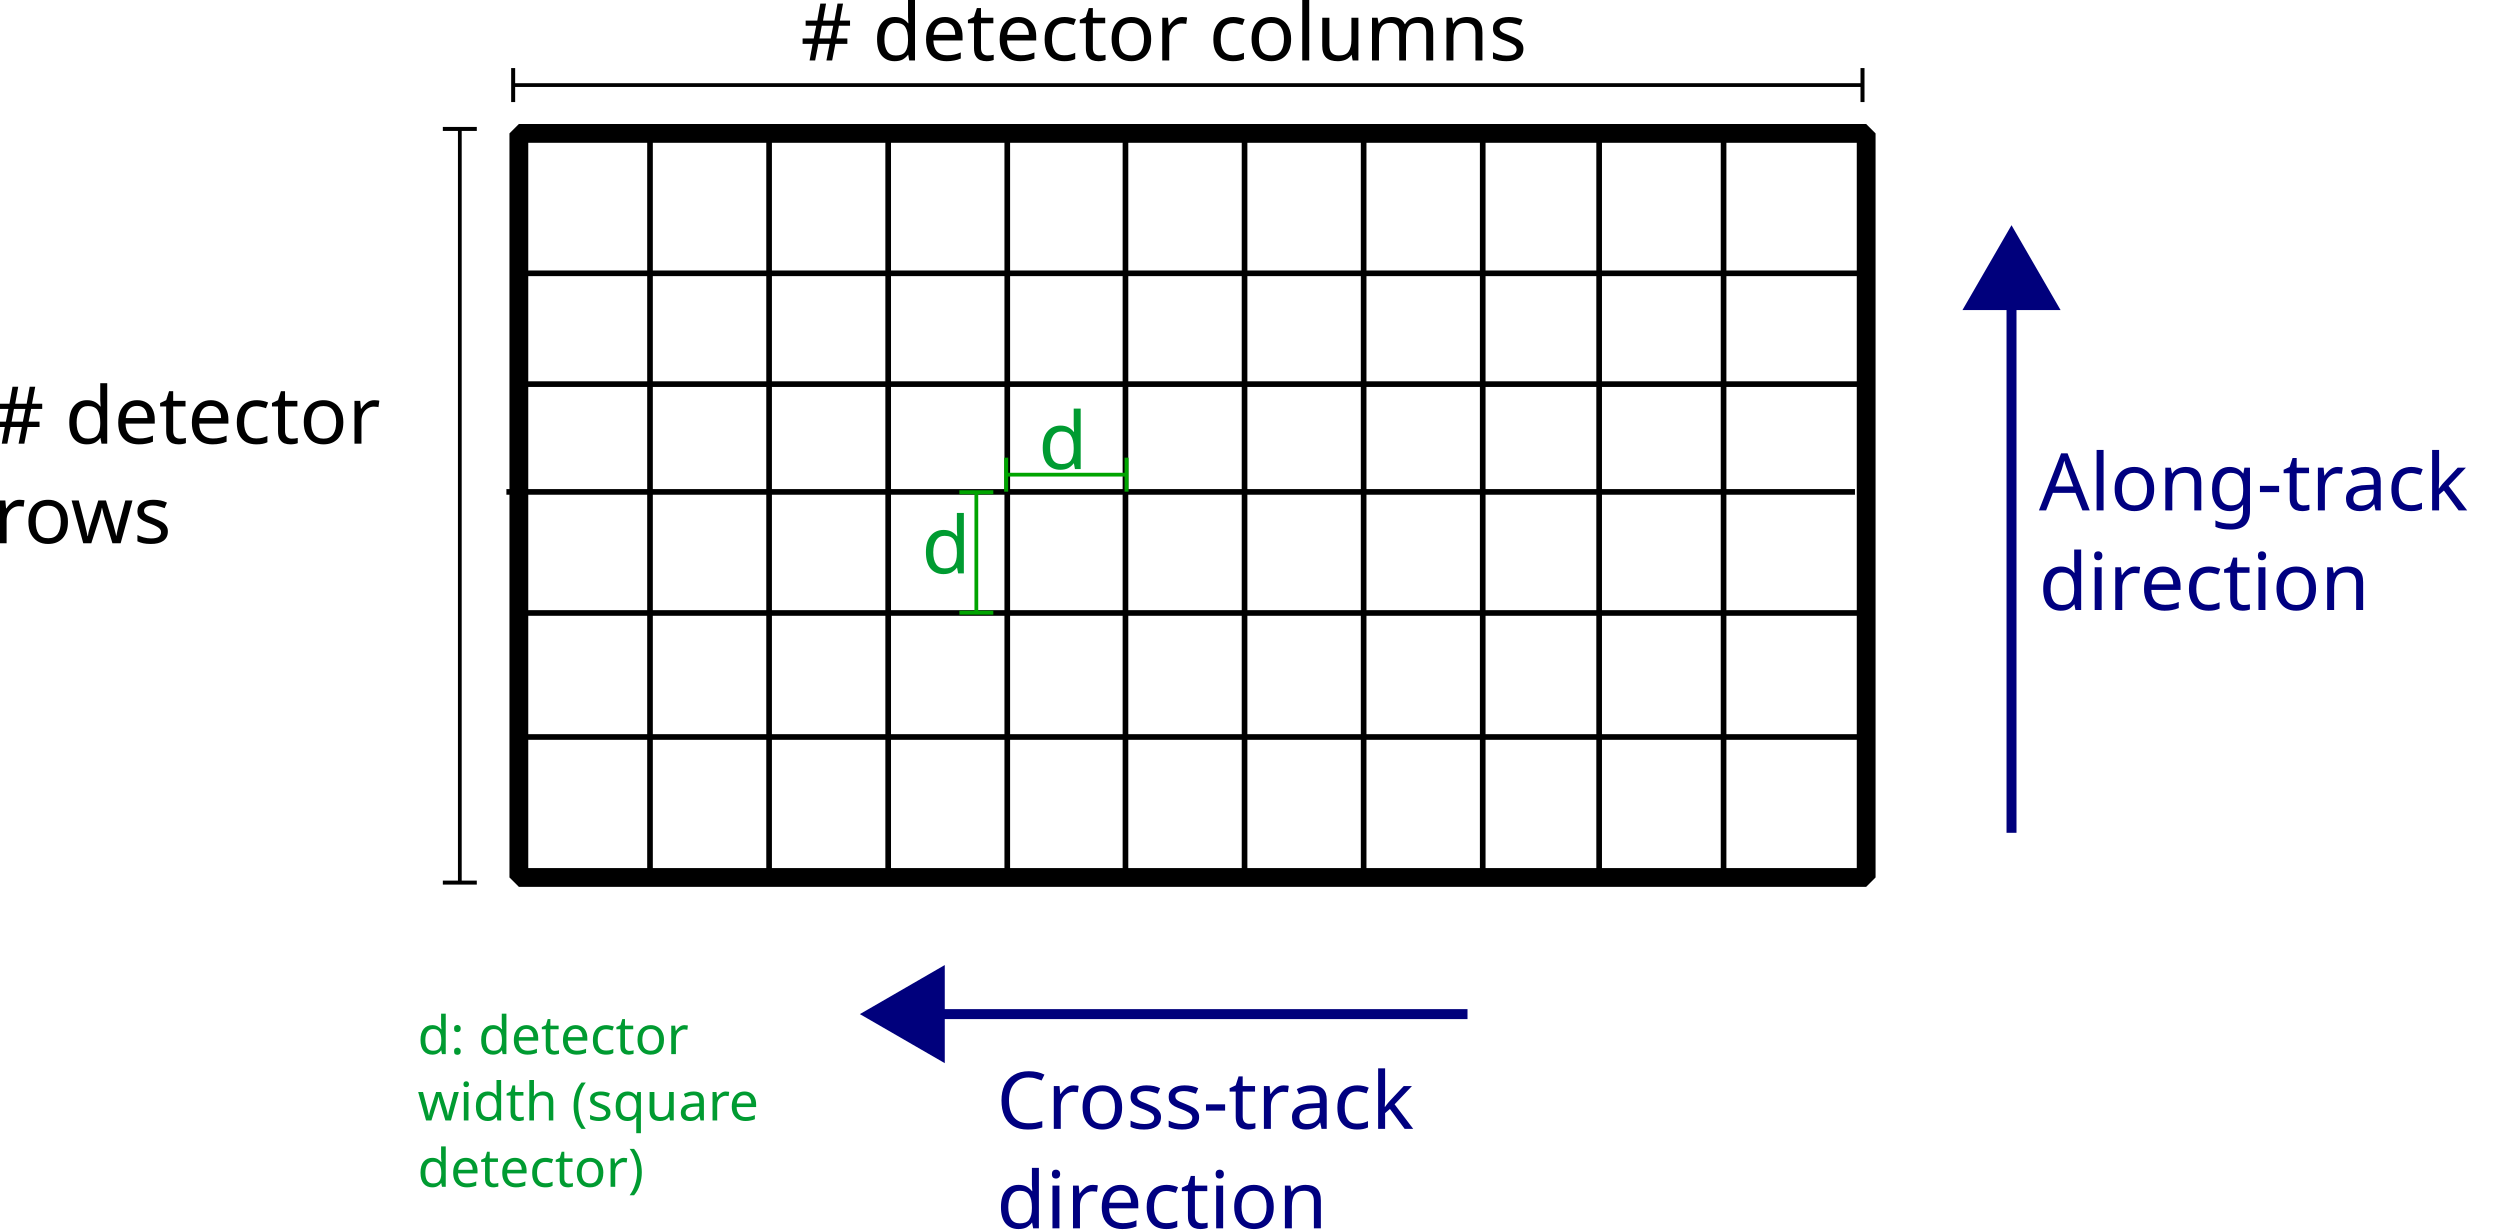
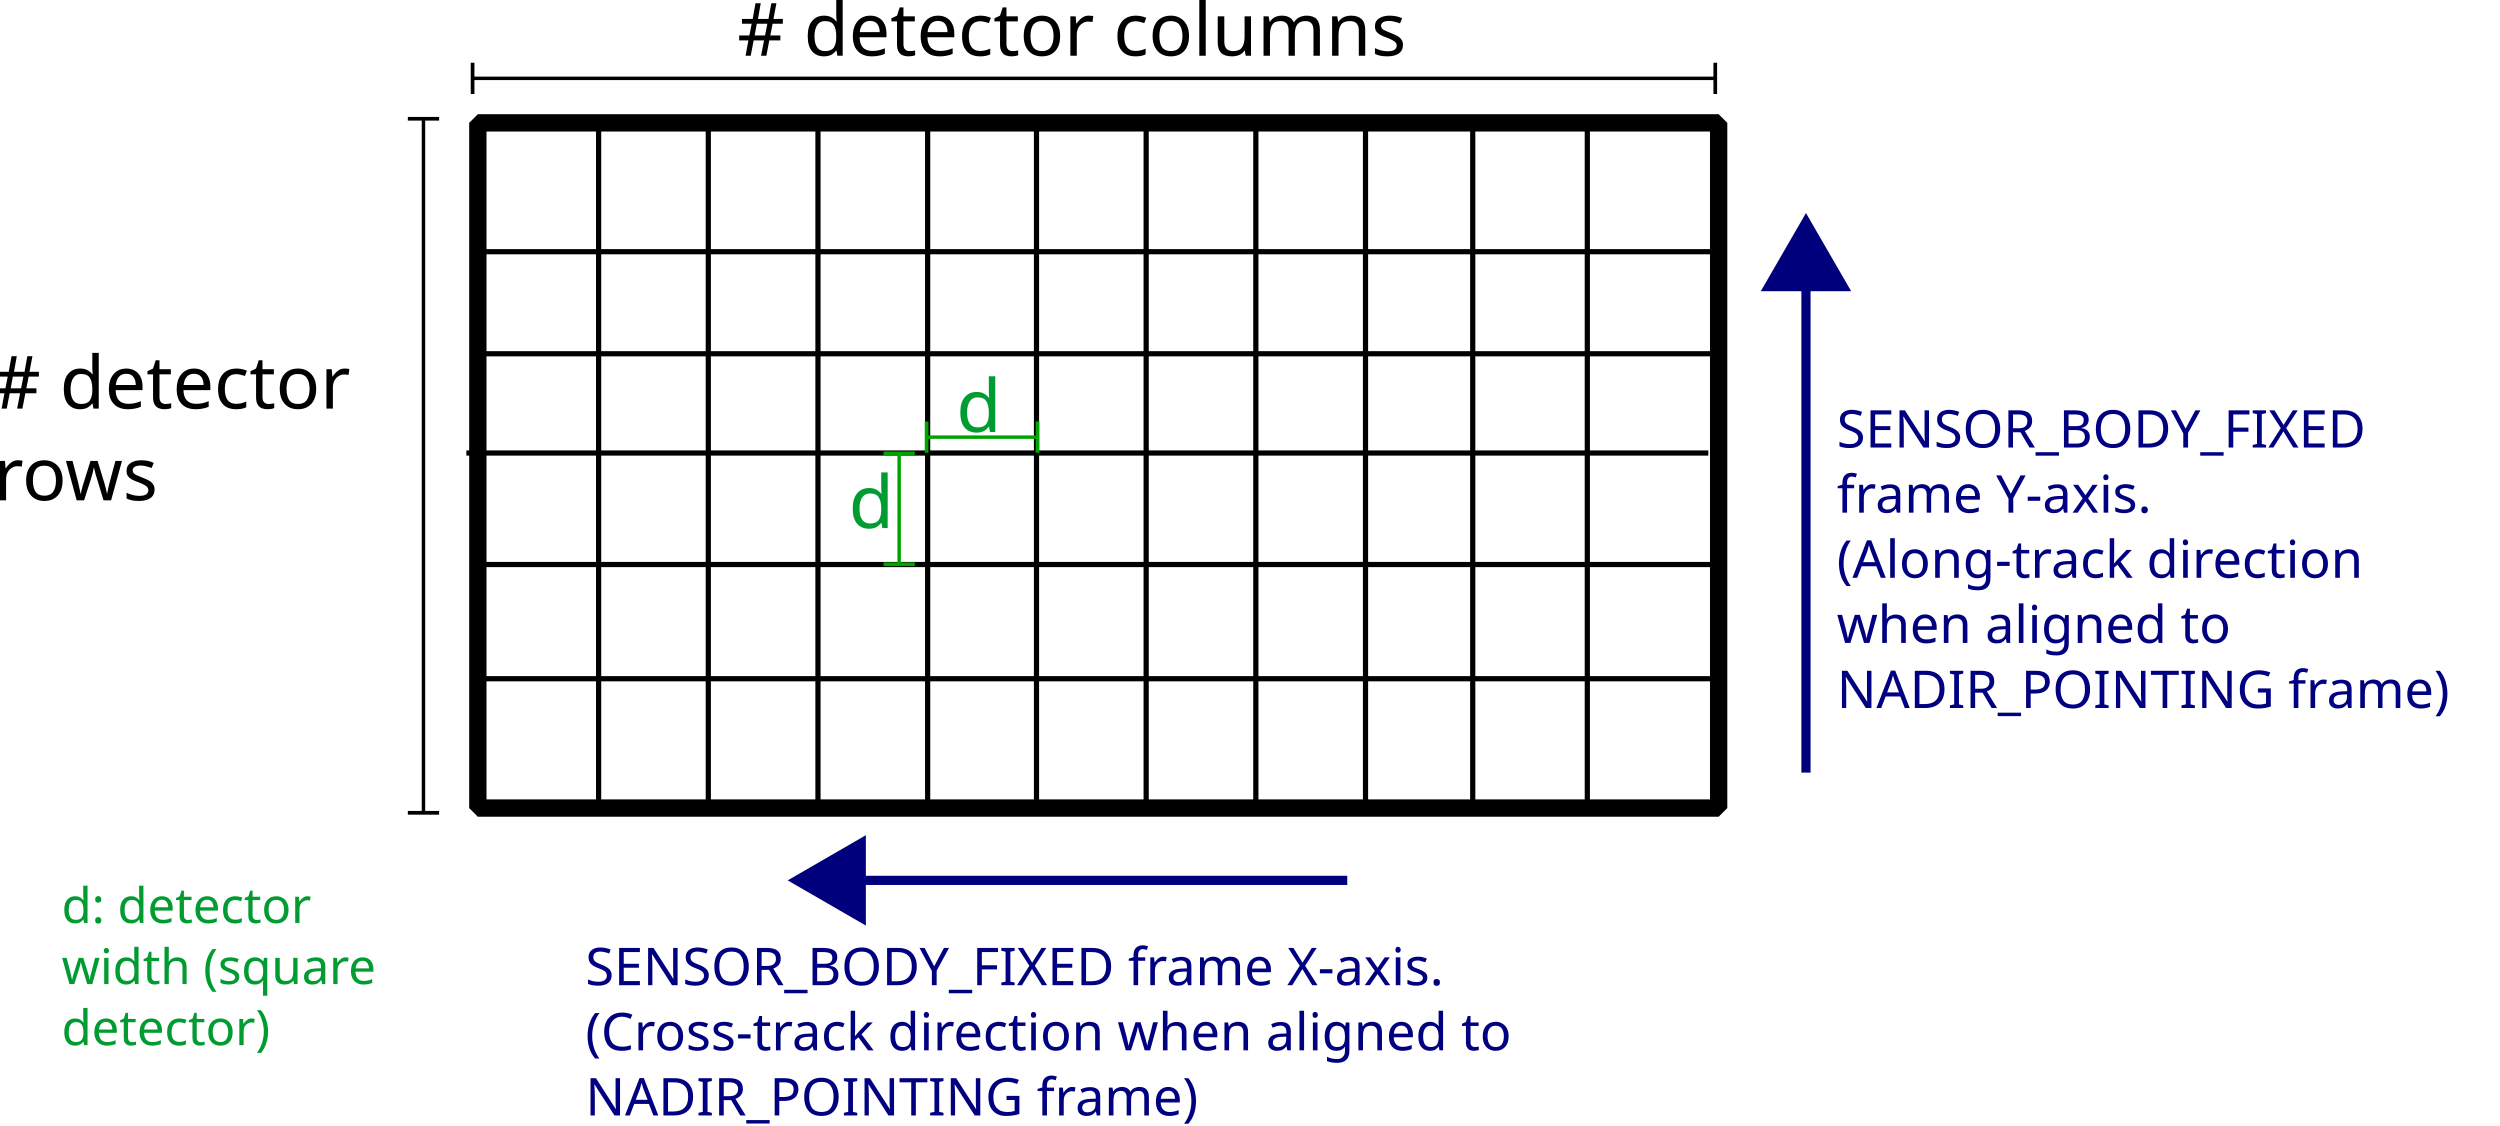
- <svg xmlns="http://www.w3.org/2000/svg" width="218.264mm" height="107.346mm" viewBox="0 0 218.264 107.346" version="1.1" id="svg8">
+ <svg xmlns="http://www.w3.org/2000/svg" width="237mm" height="106.736mm" viewBox="0 0 237 106.736" version="1.1" id="svg8">
  <defs id="defs2">
    <marker orient="auto" refY="0" refX="0" id="StopL" style="overflow:visible">
      <path id="path1101" d="M 0,5.65 V -5.65" style="fill:none;fill-opacity:0.75;fill-rule:evenodd;stroke:#000000;stroke-width:1pt;stroke-opacity:1" transform="scale(0.8)" />
    </marker>
    <marker orient="auto" refY="0" refX="0" id="TriangleOutL" style="overflow:visible">
      <path id="path1074" d="M 5.77,0 -2.88,5 V -5 Z" style="fill:#00007c;fill-opacity:1;fill-rule:evenodd;stroke:#00007c;stroke-width:1pt;stroke-opacity:1" transform="scale(0.8)" />
    </marker>
    <marker orient="auto" refY="0" refX="0" id="Arrow1Lend" style="overflow:visible">
      <path id="path935" d="M 0,0 5,-5 -12.5,0 5,5 Z" style="fill:#00007c;fill-opacity:1;fill-rule:evenodd;stroke:#00007c;stroke-width:1pt;stroke-opacity:1" transform="matrix(-0.8,0,0,-0.8,-10,0)" />
    </marker>
    <marker orient="auto" refY="0" refX="0" id="TriangleOutL-5" style="overflow:visible">
      <path id="path1074-3" d="M 5.77,0 -2.88,5 V -5 Z" style="fill:#00007c;fill-opacity:1;fill-rule:evenodd;stroke:#00007c;stroke-width:1pt;stroke-opacity:1" transform="scale(0.8)" />
    </marker>
    <marker orient="auto" refY="0" refX="0" id="StopL-9" style="overflow:visible">
      <path id="path1101-8" d="M 0,5.65 V -5.65" style="fill:none;fill-opacity:0.75;fill-rule:evenodd;stroke:#000000;stroke-width:1pt;stroke-opacity:1" transform="scale(0.8)" />
    </marker>
    <marker orient="auto" refY="0" refX="0" id="marker2394" style="overflow:visible">
      <path id="path2392" d="M 0,5.65 V -5.65" style="fill:none;fill-opacity:0.75;fill-rule:evenodd;stroke:#000000;stroke-width:1pt;stroke-opacity:1" transform="scale(0.8)" />
    </marker>
    <marker orient="auto" refY="0" refX="0" id="StopL-0" style="overflow:visible">
      <path id="path1101-4" d="M 0,5.65 V -5.65" style="fill:none;fill-opacity:0.75;fill-rule:evenodd;stroke:#00a400;stroke-width:1pt;stroke-opacity:1" transform="scale(0.8)" />
    </marker>
    <marker orient="auto" refY="0" refX="0" id="marker3385" style="overflow:visible">
      <path id="path3383" d="M 0,5.65 V -5.65" style="fill:none;fill-opacity:0.75;fill-rule:evenodd;stroke:#000000;stroke-width:1pt;stroke-opacity:1" transform="scale(0.8)" />
    </marker>
    <marker orient="auto" refY="0" refX="0" id="StopL-0-6" style="overflow:visible">
      <path id="path1101-4-4" d="M 0,5.65 V -5.65" style="fill:none;fill-opacity:0.75;fill-rule:evenodd;stroke:#00a400;stroke-width:1pt;stroke-opacity:1" transform="scale(0.8)" />
    </marker>
    <marker orient="auto" refY="0" refX="0" id="marker4210" style="overflow:visible">
      <path id="path4208" d="M 0,5.65 V -5.65" style="fill:none;fill-opacity:0.75;fill-rule:evenodd;stroke:#00a400;stroke-width:1pt;stroke-opacity:1" transform="scale(0.8)" />
    </marker>
  </defs>
  <g id="layer1" transform="translate(-25.76363,-88.99262)">
    <rect style="fill:none;fill-opacity:1;stroke:#000000;stroke-width:1.642;stroke-linejoin:bevel;stroke-miterlimit:4;stroke-dasharray:none;stroke-dashoffset:0;stroke-opacity:1;paint-order:markers stroke fill" id="rect815" width="117.628" height="64.959" x="71.063" y="100.64" />
    <path style="fill:none;stroke:#000000;stroke-width:0.493;stroke-linecap:butt;stroke-linejoin:miter;stroke-miterlimit:4;stroke-dasharray:none;stroke-opacity:1" d="M 70.734,112.854 H 188.472" id="path817" />
    <path style="fill:none;stroke:#000000;stroke-width:0.493;stroke-linecap:butt;stroke-linejoin:miter;stroke-miterlimit:4;stroke-dasharray:none;stroke-opacity:1" d="M 71.246,122.529 H 188.984" id="path817-6" />
    <path style="fill:none;stroke:#000000;stroke-width:0.493;stroke-linecap:butt;stroke-linejoin:miter;stroke-miterlimit:4;stroke-dasharray:none;stroke-opacity:1" d="M 69.975,131.939 H 187.713" id="path817-64" />
    <path style="fill:none;stroke:#000000;stroke-width:0.493;stroke-linecap:butt;stroke-linejoin:miter;stroke-miterlimit:4;stroke-dasharray:none;stroke-opacity:1" d="M 71.182,142.509 H 188.92" id="path817-65" />
    <path style="fill:none;stroke:#000000;stroke-width:0.493;stroke-linecap:butt;stroke-linejoin:miter;stroke-miterlimit:4;stroke-dasharray:none;stroke-opacity:1" d="M 71.557,153.336 H 189.295" id="path817-4" />
    <path style="fill:none;stroke:#000000;stroke-width:0.493;stroke-linecap:butt;stroke-linejoin:miter;stroke-miterlimit:4;stroke-dasharray:none;stroke-opacity:1" d="m 82.513,100.66 v 64.667" id="path817-7" />
    <path style="fill:none;stroke:#000000;stroke-width:0.493;stroke-linecap:butt;stroke-linejoin:miter;stroke-miterlimit:4;stroke-dasharray:none;stroke-opacity:1" d="m 92.91,100.97 v 64.667" id="path817-7-1" />
    <path style="fill:#782121;stroke:#000000;stroke-width:0.493;stroke-linecap:butt;stroke-linejoin:miter;stroke-miterlimit:4;stroke-dasharray:none;stroke-opacity:1" d="m 103.307,100.97 v 64.667" id="path817-7-6" />
    <path style="fill:none;stroke:#000000;stroke-width:0.493;stroke-linecap:butt;stroke-linejoin:miter;stroke-miterlimit:4;stroke-dasharray:none;stroke-opacity:1" d="m 113.704,101.281 v 64.667" id="path817-7-2" />
    <path style="fill:none;stroke:#000000;stroke-width:0.493;stroke-linecap:butt;stroke-linejoin:miter;stroke-miterlimit:4;stroke-dasharray:none;stroke-opacity:1" d="m 124.023,100.195 v 64.667" id="path817-7-8" />
    <path style="fill:none;stroke:#000000;stroke-width:0.493;stroke-linecap:butt;stroke-linejoin:miter;stroke-miterlimit:4;stroke-dasharray:none;stroke-opacity:1" d="m 134.42,100.505 v 64.667" id="path817-7-1-8" />
    <path style="fill:#782121;stroke:#000000;stroke-width:0.493;stroke-linecap:butt;stroke-linejoin:miter;stroke-miterlimit:4;stroke-dasharray:none;stroke-opacity:1" d="m 144.817,100.505 v 64.667" id="path817-7-6-6" />
    <path style="fill:none;stroke:#000000;stroke-width:0.493;stroke-linecap:butt;stroke-linejoin:miter;stroke-miterlimit:4;stroke-dasharray:none;stroke-opacity:1" d="M 155.214,100.815 V 165.482" id="path817-7-2-6" />
    <path style="fill:none;stroke:#000000;stroke-width:0.493;stroke-linecap:butt;stroke-linejoin:miter;stroke-miterlimit:4;stroke-dasharray:none;stroke-opacity:1" d="m 165.378,100.66 v 64.667" id="path817-7-8-9" />
    <path style="fill:none;stroke:#000000;stroke-width:0.493;stroke-linecap:butt;stroke-linejoin:miter;stroke-miterlimit:4;stroke-dasharray:none;stroke-opacity:1" d="m 176.241,101.281 v 64.667" id="path817-7-8-8" />
-     <path style="fill:none;stroke:#00007c;stroke-width:0.87;stroke-linecap:butt;stroke-linejoin:miter;stroke-miterlimit:4;stroke-dasharray:none;stroke-opacity:1;marker-end:url(#TriangleOutL)" d="M 201.38,161.701 V 113.596" id="path930" />
-     <path style="fill:none;stroke:#00007c;stroke-width:0.87;stroke-linecap:butt;stroke-linejoin:miter;stroke-miterlimit:4;stroke-dasharray:none;stroke-opacity:1;marker-end:url(#TriangleOutL-5)" d="M 153.885,177.53 H 105.779" id="path930-7" />
+     <path style="fill:none;stroke:#00007c;stroke-width:0.87;stroke-linecap:butt;stroke-linejoin:miter;stroke-miterlimit:4;stroke-dasharray:none;stroke-opacity:1;marker-end:url(#TriangleOutL)" d="M 196.97,162.236 V 114.131" id="path930" />
+     <path style="fill:none;stroke:#00007c;stroke-width:0.87;stroke-linecap:butt;stroke-linejoin:miter;stroke-miterlimit:4;stroke-dasharray:none;stroke-opacity:1;marker-end:url(#TriangleOutL-5)" d="M 153.484,172.452 H 105.379" id="path930-7" />
    <text xml:space="preserve" style="font-style:normal;font-variant:normal;font-weight:normal;font-stretch:normal;font-size:6.952px;line-height:1.25;font-family:sans-serif;-inkscape-font-specification:'sans-serif, Normal';font-variant-ligatures:normal;font-variant-caps:normal;font-variant-numeric:normal;font-feature-settings:normal;text-align:start;letter-spacing:0px;word-spacing:0px;writing-mode:lr-tb;text-anchor:start;fill:#000000;fill-opacity:1;stroke:none;stroke-width:0.869" x="25.136" y="127.728" id="text2145">
      <tspan id="tspan2143" x="25.136" y="127.728" style="font-style:normal;font-variant:normal;font-weight:normal;font-stretch:normal;font-size:6.952px;font-family:sans-serif;-inkscape-font-specification:'sans-serif, Normal';font-variant-ligatures:normal;font-variant-caps:normal;font-variant-numeric:normal;font-feature-settings:normal;text-align:start;writing-mode:lr-tb;text-anchor:start;stroke-width:0.869"># detector</tspan>
      <tspan x="25.136" y="136.418" style="font-style:normal;font-variant:normal;font-weight:normal;font-stretch:normal;font-size:6.952px;font-family:sans-serif;-inkscape-font-specification:'sans-serif, Normal';font-variant-ligatures:normal;font-variant-caps:normal;font-variant-numeric:normal;font-feature-settings:normal;text-align:start;writing-mode:lr-tb;text-anchor:start;stroke-width:0.869" id="tspan2147">rows</tspan>
    </text>
    <text xml:space="preserve" style="font-style:normal;font-variant:normal;font-weight:normal;font-stretch:normal;font-size:6.952px;line-height:1.25;font-family:sans-serif;-inkscape-font-specification:'sans-serif, Normal';font-variant-ligatures:normal;font-variant-caps:normal;font-variant-numeric:normal;font-feature-settings:normal;text-align:start;letter-spacing:0px;word-spacing:0px;writing-mode:lr-tb;text-anchor:start;fill:#000000;fill-opacity:1;stroke:none;stroke-width:0.869" x="95.664" y="94.275" id="text2145-6">
      <tspan x="95.664" y="94.275" style="font-style:normal;font-variant:normal;font-weight:normal;font-stretch:normal;font-size:6.952px;font-family:sans-serif;-inkscape-font-specification:'sans-serif, Normal';font-variant-ligatures:normal;font-variant-caps:normal;font-variant-numeric:normal;font-feature-settings:normal;text-align:start;writing-mode:lr-tb;text-anchor:start;stroke-width:0.869" id="tspan2147-0"># detector columns</tspan>
    </text>
-     <text xml:space="preserve" style="font-style:normal;font-variant:normal;font-weight:normal;font-stretch:normal;font-size:6.952px;line-height:1.25;font-family:sans-serif;-inkscape-font-specification:'sans-serif, Normal';font-variant-ligatures:normal;font-variant-caps:normal;font-variant-numeric:normal;font-feature-settings:normal;text-align:start;letter-spacing:0px;word-spacing:0px;writing-mode:lr-tb;text-anchor:start;fill:#000080;fill-opacity:1;stroke:none;stroke-width:0.869" x="203.772" y="133.557" id="text2145-6-9">
-       <tspan x="203.772" y="133.557" style="font-style:normal;font-variant:normal;font-weight:normal;font-stretch:normal;font-size:6.952px;font-family:sans-serif;-inkscape-font-specification:'sans-serif, Normal';font-variant-ligatures:normal;font-variant-caps:normal;font-variant-numeric:normal;font-feature-settings:normal;text-align:start;writing-mode:lr-tb;text-anchor:start;fill:#000080;fill-opacity:1;stroke-width:0.869" id="tspan2147-0-2">Along-track</tspan>
-       <tspan x="203.772" y="142.247" style="font-style:normal;font-variant:normal;font-weight:normal;font-stretch:normal;font-size:6.952px;font-family:sans-serif;-inkscape-font-specification:'sans-serif, Normal';font-variant-ligatures:normal;font-variant-caps:normal;font-variant-numeric:normal;font-feature-settings:normal;text-align:start;writing-mode:lr-tb;text-anchor:start;fill:#000080;fill-opacity:1;stroke-width:0.869" id="tspan2193">direction</tspan>
-     </text>
-     <text xml:space="preserve" style="font-style:normal;font-variant:normal;font-weight:normal;font-stretch:normal;font-size:6.952px;line-height:1.25;font-family:sans-serif;-inkscape-font-specification:'sans-serif, Normal';font-variant-ligatures:normal;font-variant-caps:normal;font-variant-numeric:normal;font-feature-settings:normal;text-align:start;letter-spacing:0px;word-spacing:0px;writing-mode:lr-tb;text-anchor:start;fill:#000080;fill-opacity:1;stroke:none;stroke-width:0.869" x="112.777" y="187.543" id="text2145-6-9-5">
-       <tspan x="112.777" y="187.543" style="font-style:normal;font-variant:normal;font-weight:normal;font-stretch:normal;font-size:6.952px;font-family:sans-serif;-inkscape-font-specification:'sans-serif, Normal';font-variant-ligatures:normal;font-variant-caps:normal;font-variant-numeric:normal;font-feature-settings:normal;text-align:start;writing-mode:lr-tb;text-anchor:start;fill:#000080;fill-opacity:1;stroke-width:0.869" id="tspan2147-0-2-1">Cross-track</tspan>
-       <tspan x="112.777" y="196.233" style="font-style:normal;font-variant:normal;font-weight:normal;font-stretch:normal;font-size:6.952px;font-family:sans-serif;-inkscape-font-specification:'sans-serif, Normal';font-variant-ligatures:normal;font-variant-caps:normal;font-variant-numeric:normal;font-feature-settings:normal;text-align:start;writing-mode:lr-tb;text-anchor:start;fill:#000080;fill-opacity:1;stroke-width:0.869" id="tspan2193-5">direction</tspan>
+     <text xml:space="preserve" style="font-style:normal;font-variant:normal;font-weight:normal;font-stretch:normal;font-size:4.939px;line-height:1.25;font-family:sans-serif;-inkscape-font-specification:'sans-serif, Normal';font-variant-ligatures:normal;font-variant-caps:normal;font-variant-numeric:normal;font-feature-settings:normal;text-align:start;letter-spacing:0px;word-spacing:0px;writing-mode:lr-tb;text-anchor:start;fill:#000080;fill-opacity:1;stroke:none;stroke-width:0.869" x="199.896" y="131.419" id="text2145-6-9">
+       <tspan x="199.896" y="131.419" style="font-style:normal;font-variant:normal;font-weight:normal;font-stretch:normal;font-size:4.939px;font-family:sans-serif;-inkscape-font-specification:'sans-serif, Normal';font-variant-ligatures:normal;font-variant-caps:normal;font-variant-numeric:normal;font-feature-settings:normal;text-align:start;writing-mode:lr-tb;text-anchor:start;fill:#000080;fill-opacity:1;stroke-width:0.869" id="tspan2147-0-2">SENSOR_BODY_FIXED</tspan>
+       <tspan x="199.896" y="137.592" style="font-style:normal;font-variant:normal;font-weight:normal;font-stretch:normal;font-size:4.939px;font-family:sans-serif;-inkscape-font-specification:'sans-serif, Normal';font-variant-ligatures:normal;font-variant-caps:normal;font-variant-numeric:normal;font-feature-settings:normal;text-align:start;writing-mode:lr-tb;text-anchor:start;fill:#000080;fill-opacity:1;stroke-width:0.869" id="tspan935">frame Y-axis.</tspan>
+       <tspan x="199.896" y="143.766" style="font-style:normal;font-variant:normal;font-weight:normal;font-stretch:normal;font-size:4.939px;font-family:sans-serif;-inkscape-font-specification:'sans-serif, Normal';font-variant-ligatures:normal;font-variant-caps:normal;font-variant-numeric:normal;font-feature-settings:normal;text-align:start;writing-mode:lr-tb;text-anchor:start;fill:#000080;fill-opacity:1;stroke-width:0.869" id="tspan2193">(Along-track direction</tspan>
+       <tspan x="199.896" y="149.94" style="font-style:normal;font-variant:normal;font-weight:normal;font-stretch:normal;font-size:4.939px;font-family:sans-serif;-inkscape-font-specification:'sans-serif, Normal';font-variant-ligatures:normal;font-variant-caps:normal;font-variant-numeric:normal;font-feature-settings:normal;text-align:start;writing-mode:lr-tb;text-anchor:start;fill:#000080;fill-opacity:1;stroke-width:0.869" id="tspan963">when aligned to</tspan>
+       <tspan x="199.896" y="156.113" style="font-style:normal;font-variant:normal;font-weight:normal;font-stretch:normal;font-size:4.939px;font-family:sans-serif;-inkscape-font-specification:'sans-serif, Normal';font-variant-ligatures:normal;font-variant-caps:normal;font-variant-numeric:normal;font-feature-settings:normal;text-align:start;writing-mode:lr-tb;text-anchor:start;fill:#000080;fill-opacity:1;stroke-width:0.869" id="tspan965">NADIR_POINTING frame)</tspan>
    </text>
    <path style="fill:none;stroke:#000000;stroke-width:0.328;stroke-linecap:butt;stroke-linejoin:miter;stroke-miterlimit:4;stroke-dasharray:none;stroke-opacity:1;marker-start:url(#StopL);marker-end:url(#StopL)" d="m 65.909,100.251 v 65.796" id="path2216" />
    <path style="fill:none;stroke:#000000;stroke-width:0.328;stroke-linecap:butt;stroke-linejoin:miter;stroke-miterlimit:4;stroke-dasharray:none;stroke-opacity:1;marker-start:url(#StopL-9);marker-end:url(#StopL-9)" d="M 188.371,96.42 H 70.565" id="path2216-2" />
    <path style="fill:none;stroke:#00a400;stroke-width:0.328;stroke-linecap:butt;stroke-linejoin:miter;stroke-miterlimit:4;stroke-dasharray:none;stroke-opacity:1;marker-start:url(#StopL-0);marker-end:url(#StopL-0)" d="M 111.004,131.968 V 142.482" id="path2216-1" />
    <path style="fill:none;stroke:#00a400;stroke-width:0.328;stroke-linecap:butt;stroke-linejoin:miter;stroke-miterlimit:4;stroke-dasharray:none;stroke-opacity:1;marker-start:url(#StopL-0-6);marker-end:url(#StopL-0-6)" d="M 124.12,130.433 H 113.607" id="path2216-1-2" />
    <text xml:space="preserve" style="font-style:normal;font-variant:normal;font-weight:normal;font-stretch:normal;font-size:6.952px;line-height:1.25;font-family:sans-serif;-inkscape-font-specification:'sans-serif, Normal';font-variant-ligatures:normal;font-variant-caps:normal;font-variant-numeric:normal;font-feature-settings:normal;text-align:start;letter-spacing:0px;word-spacing:0px;writing-mode:lr-tb;text-anchor:start;fill:#000080;fill-opacity:1;stroke:none;stroke-width:0.869" x="116.426" y="129.943" id="text2145-6-9-5-3">
      <tspan x="116.426" y="129.943" style="font-style:normal;font-variant:normal;font-weight:normal;font-stretch:normal;font-size:6.952px;font-family:sans-serif;-inkscape-font-specification:'sans-serif, Normal';font-variant-ligatures:normal;font-variant-caps:normal;font-variant-numeric:normal;font-feature-settings:normal;text-align:start;writing-mode:lr-tb;text-anchor:start;fill:#009b31;fill-opacity:1;stroke-width:0.869" id="tspan2193-5-2">d</tspan>
    </text>
    <text xml:space="preserve" style="font-style:normal;font-variant:normal;font-weight:normal;font-stretch:normal;font-size:6.952px;line-height:1.25;font-family:sans-serif;-inkscape-font-specification:'sans-serif, Normal';font-variant-ligatures:normal;font-variant-caps:normal;font-variant-numeric:normal;font-feature-settings:normal;text-align:start;letter-spacing:0px;word-spacing:0px;writing-mode:lr-tb;text-anchor:start;fill:#000080;fill-opacity:1;stroke:none;stroke-width:0.869" x="106.226" y="139.054" id="text2145-6-9-5-3-4">
      <tspan x="106.226" y="139.054" style="font-style:normal;font-variant:normal;font-weight:normal;font-stretch:normal;font-size:6.952px;font-family:sans-serif;-inkscape-font-specification:'sans-serif, Normal';font-variant-ligatures:normal;font-variant-caps:normal;font-variant-numeric:normal;font-feature-settings:normal;text-align:start;writing-mode:lr-tb;text-anchor:start;fill:#009b31;fill-opacity:1;stroke-width:0.869" id="tspan2193-5-2-4">d</tspan>
    </text>
-     <text xml:space="preserve" style="font-style:normal;font-variant:normal;font-weight:normal;font-stretch:normal;font-size:4.635px;line-height:1.25;font-family:sans-serif;-inkscape-font-specification:'sans-serif, Normal';font-variant-ligatures:normal;font-variant-caps:normal;font-variant-numeric:normal;font-feature-settings:normal;text-align:start;letter-spacing:0px;word-spacing:0px;writing-mode:lr-tb;text-anchor:start;fill:#000080;fill-opacity:1;stroke:none;stroke-width:0.869" x="62.225" y="181.025" id="text2145-6-9-5-3-2">
-       <tspan x="62.225" y="181.025" style="font-style:normal;font-variant:normal;font-weight:normal;font-stretch:normal;font-size:4.635px;font-family:sans-serif;-inkscape-font-specification:'sans-serif, Normal';font-variant-ligatures:normal;font-variant-caps:normal;font-variant-numeric:normal;font-feature-settings:normal;text-align:start;writing-mode:lr-tb;text-anchor:start;fill:#009b31;fill-opacity:1;stroke-width:0.869" id="tspan2193-5-2-0">d: detector</tspan>
-       <tspan x="62.225" y="186.818" style="font-style:normal;font-variant:normal;font-weight:normal;font-stretch:normal;font-size:4.635px;font-family:sans-serif;-inkscape-font-specification:'sans-serif, Normal';font-variant-ligatures:normal;font-variant-caps:normal;font-variant-numeric:normal;font-feature-settings:normal;text-align:start;writing-mode:lr-tb;text-anchor:start;fill:#009b31;fill-opacity:1;stroke-width:0.869" id="tspan4800">width (square</tspan>
-       <tspan x="62.225" y="192.612" style="font-style:normal;font-variant:normal;font-weight:normal;font-stretch:normal;font-size:4.635px;font-family:sans-serif;-inkscape-font-specification:'sans-serif, Normal';font-variant-ligatures:normal;font-variant-caps:normal;font-variant-numeric:normal;font-feature-settings:normal;text-align:start;writing-mode:lr-tb;text-anchor:start;fill:#009b31;fill-opacity:1;stroke-width:0.869" id="tspan4802">detector)</tspan>
+     <text xml:space="preserve" style="font-style:normal;font-variant:normal;font-weight:normal;font-stretch:normal;font-size:4.635px;line-height:1.25;font-family:sans-serif;-inkscape-font-specification:'sans-serif, Normal';font-variant-ligatures:normal;font-variant-caps:normal;font-variant-numeric:normal;font-feature-settings:normal;text-align:start;letter-spacing:0px;word-spacing:0px;writing-mode:lr-tb;text-anchor:start;fill:#000080;fill-opacity:1;stroke:none;stroke-width:0.869" x="31.609" y="176.489" id="text2145-6-9-5-3-2">
+       <tspan x="31.609" y="176.489" style="font-style:normal;font-variant:normal;font-weight:normal;font-stretch:normal;font-size:4.635px;font-family:sans-serif;-inkscape-font-specification:'sans-serif, Normal';font-variant-ligatures:normal;font-variant-caps:normal;font-variant-numeric:normal;font-feature-settings:normal;text-align:start;writing-mode:lr-tb;text-anchor:start;fill:#009b31;fill-opacity:1;stroke-width:0.869" id="tspan2193-5-2-0">d: detector</tspan>
+       <tspan x="31.609" y="182.283" style="font-style:normal;font-variant:normal;font-weight:normal;font-stretch:normal;font-size:4.635px;font-family:sans-serif;-inkscape-font-specification:'sans-serif, Normal';font-variant-ligatures:normal;font-variant-caps:normal;font-variant-numeric:normal;font-feature-settings:normal;text-align:start;writing-mode:lr-tb;text-anchor:start;fill:#009b31;fill-opacity:1;stroke-width:0.869" id="tspan4800">width (square</tspan>
+       <tspan x="31.609" y="188.076" style="font-style:normal;font-variant:normal;font-weight:normal;font-stretch:normal;font-size:4.635px;font-family:sans-serif;-inkscape-font-specification:'sans-serif, Normal';font-variant-ligatures:normal;font-variant-caps:normal;font-variant-numeric:normal;font-feature-settings:normal;text-align:start;writing-mode:lr-tb;text-anchor:start;fill:#009b31;fill-opacity:1;stroke-width:0.869" id="tspan4802">detector)</tspan>
+     </text>
+     <text xml:space="preserve" style="font-style:normal;font-variant:normal;font-weight:normal;font-stretch:normal;font-size:4.939px;line-height:1.25;font-family:sans-serif;-inkscape-font-specification:'sans-serif, Normal';font-variant-ligatures:normal;font-variant-caps:normal;font-variant-numeric:normal;font-feature-settings:normal;text-align:start;letter-spacing:0px;word-spacing:0px;writing-mode:lr-tb;text-anchor:start;fill:#000080;fill-opacity:1;stroke:none;stroke-width:0.869" x="81.261" y="182.388" id="text2145-6-9-4">
+       <tspan x="81.261" y="182.388" style="font-style:normal;font-variant:normal;font-weight:normal;font-stretch:normal;font-size:4.939px;font-family:sans-serif;-inkscape-font-specification:'sans-serif, Normal';font-variant-ligatures:normal;font-variant-caps:normal;font-variant-numeric:normal;font-feature-settings:normal;text-align:start;writing-mode:lr-tb;text-anchor:start;fill:#000080;fill-opacity:1;stroke-width:0.869" id="tspan935-7">SENSOR_BODY_FIXED frame X-axis.</tspan>
+       <tspan x="81.261" y="188.562" style="font-style:normal;font-variant:normal;font-weight:normal;font-stretch:normal;font-size:4.939px;font-family:sans-serif;-inkscape-font-specification:'sans-serif, Normal';font-variant-ligatures:normal;font-variant-caps:normal;font-variant-numeric:normal;font-feature-settings:normal;text-align:start;writing-mode:lr-tb;text-anchor:start;fill:#000080;fill-opacity:1;stroke-width:0.869" id="tspan963-7">(Cross-track direction when aligned to</tspan>
+       <tspan x="81.261" y="194.736" style="font-style:normal;font-variant:normal;font-weight:normal;font-stretch:normal;font-size:4.939px;font-family:sans-serif;-inkscape-font-specification:'sans-serif, Normal';font-variant-ligatures:normal;font-variant-caps:normal;font-variant-numeric:normal;font-feature-settings:normal;text-align:start;writing-mode:lr-tb;text-anchor:start;fill:#000080;fill-opacity:1;stroke-width:0.869" id="tspan965-8">NADIR_POINTING frame)</tspan>
    </text>
  </g>
</svg>
